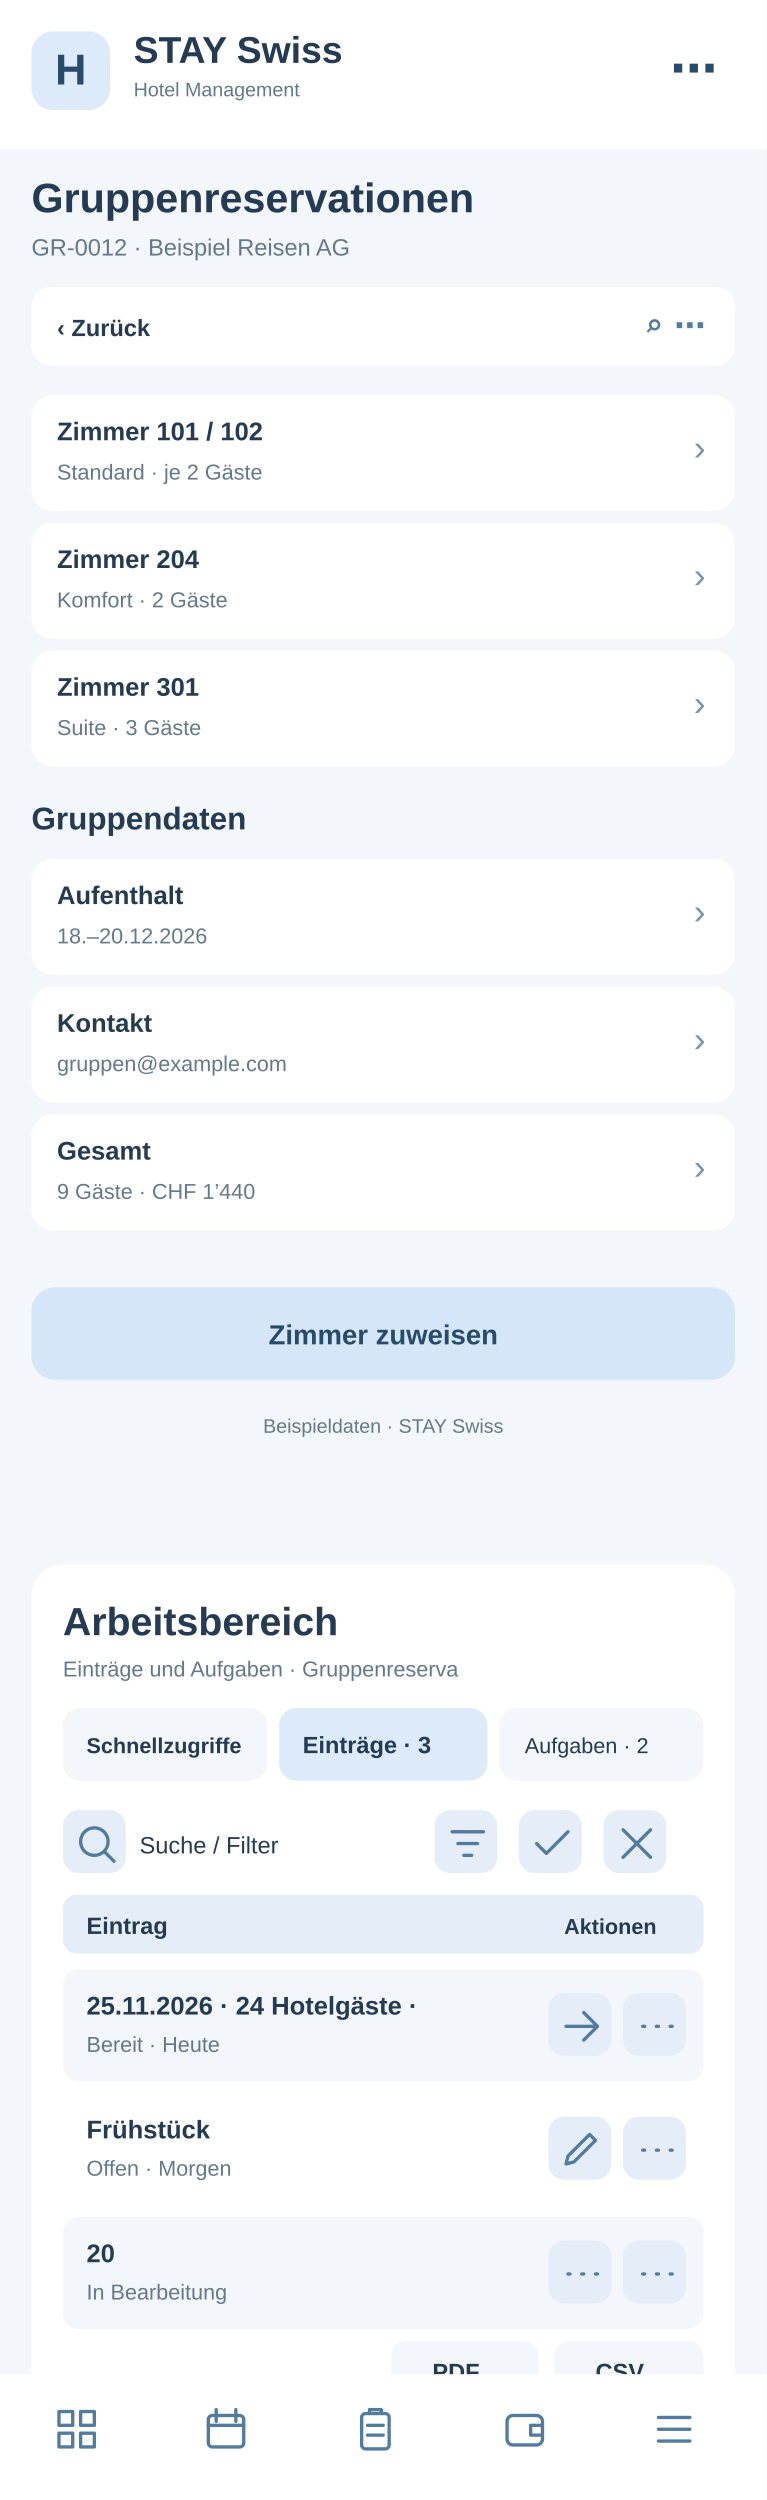
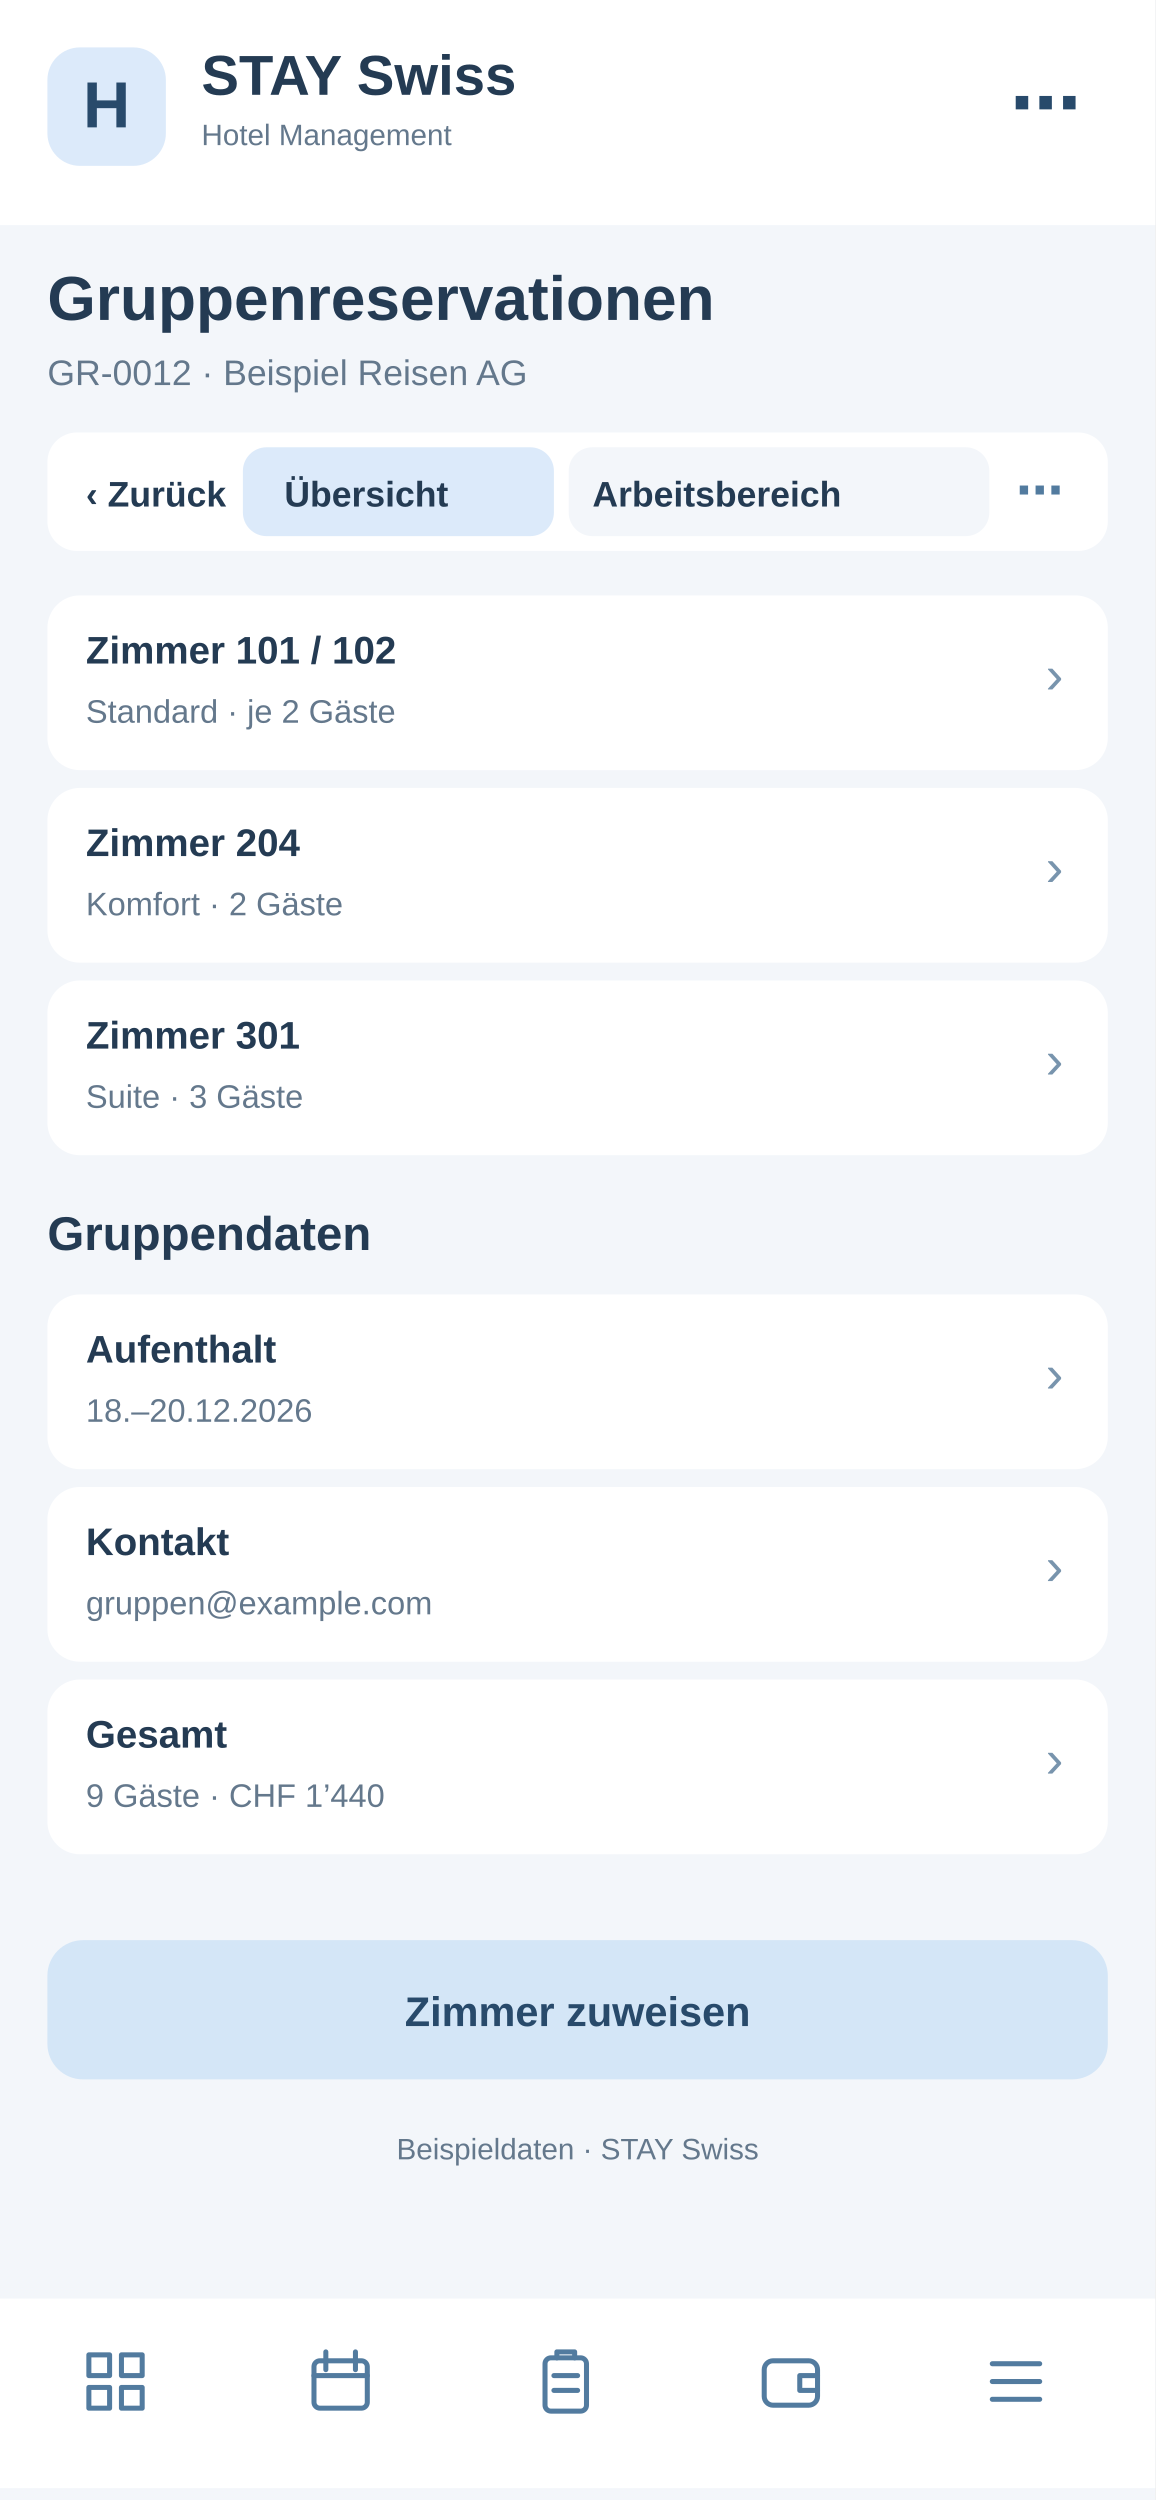
- <svg xmlns="http://www.w3.org/2000/svg" width="390" height="1272" viewBox="0 0 390 1272">
-   <rect x="0" y="0" width="390" height="1272" fill="#f3f6fa" rx="0" />
-   <rect x="0" y="0" width="390" height="76" fill="#fff" rx="0" />
-   <rect x="16" y="16" width="40" height="40" fill="#dceafa" rx="11" />
-   <text x="36" y="43" font-family="Arial,sans-serif" font-size="22" font-weight="700" fill="#284a6b" text-anchor="middle">H</text>
-   <text x="68" y="32" font-family="Arial,sans-serif" font-size="19" font-weight="700" fill="#243b53" text-anchor="start">STAY Swiss</text>
-   <text x="68" y="49" font-family="Arial,sans-serif" font-size="10" font-weight="400" fill="#64788c" text-anchor="start">Hotel Management</text>
-   <text x="365" y="43" font-family="Arial,sans-serif" font-size="24" font-weight="700" fill="#284a6b" text-anchor="end">⋯</text>
-   <text x="16" y="108" font-family="Arial,sans-serif" font-size="21" font-weight="700" fill="#243b53" text-anchor="start">Gruppenreservationen</text>
-   <text x="16" y="130" font-family="Arial,sans-serif" font-size="12" font-weight="400" fill="#64788c" text-anchor="start">GR-0012 · Beispiel Reisen AG</text>
-   <rect x="16" y="146" width="358" height="40" fill="#fff" rx="10" />
-   <text x="29" y="171" font-family="Arial,sans-serif" font-size="12" font-weight="700" fill="#243b53" text-anchor="start">‹  Zurück</text>
-   <text x="359" y="171" font-family="Arial,sans-serif" font-size="16" font-weight="700" fill="#527b9f" text-anchor="end">⌕   ⋯</text>
-   <rect x="16" y="201" width="358" height="59" fill="#fff" rx="11" />
-   <text x="29" y="224" font-family="Arial,sans-serif" font-size="13" font-weight="700" fill="#243b53" text-anchor="start">Zimmer 101 / 102</text>
-   <text x="29" y="244" font-family="Arial,sans-serif" font-size="11" font-weight="400" fill="#64788c" text-anchor="start">Standard · je 2 Gäste</text>
-   <text x="359" y="234" font-family="Arial,sans-serif" font-size="18" font-weight="400" fill="#7894ad" text-anchor="end">›</text>
-   <rect x="16" y="266" width="358" height="59" fill="#fff" rx="11" />
-   <text x="29" y="289" font-family="Arial,sans-serif" font-size="13" font-weight="700" fill="#243b53" text-anchor="start">Zimmer 204</text>
-   <text x="29" y="309" font-family="Arial,sans-serif" font-size="11" font-weight="400" fill="#64788c" text-anchor="start">Komfort · 2 Gäste</text>
-   <text x="359" y="299" font-family="Arial,sans-serif" font-size="18" font-weight="400" fill="#7894ad" text-anchor="end">›</text>
-   <rect x="16" y="331" width="358" height="59" fill="#fff" rx="11" />
-   <text x="29" y="354" font-family="Arial,sans-serif" font-size="13" font-weight="700" fill="#243b53" text-anchor="start">Zimmer 301</text>
-   <text x="29" y="374" font-family="Arial,sans-serif" font-size="11" font-weight="400" fill="#64788c" text-anchor="start">Suite · 3 Gäste</text>
-   <text x="359" y="364" font-family="Arial,sans-serif" font-size="18" font-weight="400" fill="#7894ad" text-anchor="end">›</text>
-   <text x="16" y="422" font-family="Arial,sans-serif" font-size="16" font-weight="700" fill="#243b53" text-anchor="start">Gruppendaten</text>
-   <rect x="16" y="437" width="358" height="59" fill="#fff" rx="11" />
-   <text x="29" y="460" font-family="Arial,sans-serif" font-size="13" font-weight="700" fill="#243b53" text-anchor="start">Aufenthalt</text>
-   <text x="29" y="480" font-family="Arial,sans-serif" font-size="11" font-weight="400" fill="#64788c" text-anchor="start">18.–20.12.2026</text>
-   <text x="359" y="470" font-family="Arial,sans-serif" font-size="18" font-weight="400" fill="#7894ad" text-anchor="end">›</text>
-   <rect x="16" y="502" width="358" height="59" fill="#fff" rx="11" />
-   <text x="29" y="525" font-family="Arial,sans-serif" font-size="13" font-weight="700" fill="#243b53" text-anchor="start">Kontakt</text>
-   <text x="29" y="545" font-family="Arial,sans-serif" font-size="11" font-weight="400" fill="#64788c" text-anchor="start">gruppen@example.com</text>
-   <text x="359" y="535" font-family="Arial,sans-serif" font-size="18" font-weight="400" fill="#7894ad" text-anchor="end">›</text>
-   <rect x="16" y="567" width="358" height="59" fill="#fff" rx="11" />
-   <text x="29" y="590" font-family="Arial,sans-serif" font-size="13" font-weight="700" fill="#243b53" text-anchor="start">Gesamt</text>
-   <text x="29" y="610" font-family="Arial,sans-serif" font-size="11" font-weight="400" fill="#64788c" text-anchor="start">9 Gäste · CHF 1’440</text>
-   <text x="359" y="600" font-family="Arial,sans-serif" font-size="18" font-weight="400" fill="#7894ad" text-anchor="end">›</text>
-   <rect x="16" y="655" width="358" height="47" fill="#d4e6f7" rx="12" />
-   <text x="195" y="684" font-family="Arial,sans-serif" font-size="14" font-weight="700" fill="#284a6b" text-anchor="middle">Zimmer zuweisen</text>
-   <text x="195" y="729" font-family="Arial,sans-serif" font-size="10" font-weight="400" fill="#64788c" text-anchor="middle">Beispieldaten · STAY Swiss</text>
-   <g id="smartphone-arbeitsbereich">
-     <rect x="16" y="796" width="358" height="430" rx="16" fill="#fff" />
-     <text x="32" y="832" font-family="Arial,sans-serif" font-size="20" font-weight="700" fill="#243b53">Arbeitsbereich</text>
-     <text x="32" y="853" font-family="Arial,sans-serif" font-size="11" font-weight="400" fill="#64788c">Einträge und Aufgaben · Gruppenreserva</text>
-     <rect x="32" y="869" width="104" height="37" rx="9" fill="#f3f6fa" />
-     <text x="44" y="892" font-family="Arial,sans-serif" font-size="11" font-weight="700" fill="#243b53">Schnellzugriffe</text>
-     <rect x="142" y="869" width="106" height="37" rx="9" fill="#dceafa" />
-     <text x="154" y="892" font-family="Arial,sans-serif" font-size="12" font-weight="700" fill="#243b53">Einträge · 3</text>
-     <rect x="254" y="869" width="104" height="37" rx="9" fill="#f3f6fa" />
-     <text x="267" y="892" font-family="Arial,sans-serif" font-size="11" font-weight="400" fill="#243b53">Aufgaben · 2</text>
-     <g tabindex="0">
-       <rect x="32" y="921" width="32" height="32" rx="8" fill="#e5eef8" />
-       <g transform="translate(37,926)" fill="none" stroke="#527b9f" stroke-width="1.7" stroke-linecap="round" stroke-linejoin="round">
-         <path d="M11 18a7 7 0 1 1 0-14a7 7 0 0 1 0 14m5-2l5 5" />
-       </g>
-     </g>
-     <text x="71" y="943" font-family="Arial,sans-serif" font-size="12" font-weight="400" fill="#243b53">Suche / Filter</text>
-     <g tabindex="0">
-       <rect x="221" y="921" width="32" height="32" rx="8" fill="#e5eef8" />
-       <g transform="translate(226,926)" fill="none" stroke="#527b9f" stroke-width="1.7" stroke-linecap="round" stroke-linejoin="round">
+ <svg xmlns="http://www.w3.org/2000/svg" width="390" height="844" viewBox="0 0 390 844">
+   <style>#workspace-view{display:none}#workspace-view:target{display:inline}#workspace-view:target~#main-view{display:none}a{cursor:pointer}a:hover rect{stroke:#8fb7d8;stroke-width:1}</style>
+   <g id="workspace-view">
+     <rect x="0" y="0" width="390" height="844" rx="0" fill="#f3f6fa" />
+     <rect x="0" y="0" width="390" height="76" rx="0" fill="#fff" />
+     <rect x="16" y="16" width="40" height="40" rx="11" fill="#dceafa" />
+     <text x="27" y="44" font-family="Arial,sans-serif" font-size="22" font-weight="700" fill="#284a6b">H</text>
+     <text x="68" y="32" font-family="Arial,sans-serif" font-size="19" font-weight="700" fill="#243b53">STAY Swiss</text>
+     <text x="68" y="49" font-family="Arial,sans-serif" font-size="10" font-weight="400" fill="#243b53">Hotel Management</text>
+     <text x="16" y="108" font-family="Arial,sans-serif" font-size="21" font-weight="700" fill="#243b53">Gruppenreservationen</text>
+     <text x="16" y="130" font-family="Arial,sans-serif" font-size="12" font-weight="400" fill="#64788c">Arbeitsbereich · Gruppenreservationen</text>
+     <rect x="16" y="146" width="358" height="40" rx="10" fill="#fff" />
+     <g id="tabs-work">
+       <rect x="78" y="148" width="260" height="36" rx="10" fill="#fff" />
+       <a href="#main-view">
+         <rect x="82" y="151" width="105" height="30" rx="8" fill="#f3f6fa" />
+         <text x="96" y="171" font-family="Arial" font-size="12" font-weight="700" fill="#243b53">Übersicht</text>
+       </a>
+       <a href="#workspace-view">
+         <rect x="192" y="151" width="142" height="30" rx="8" fill="#dceafa" />
+         <text x="200" y="171" font-family="Arial" font-size="12" font-weight="700" fill="#243b53">Arbeitsbereich</text>
+       </a>
+     </g>
+     <rect x="16" y="200" width="358" height="560" rx="16" fill="#fff" />
+     <text x="30" y="231" font-family="Arial,sans-serif" font-size="19" font-weight="700" fill="#243b53">Arbeitsbereich</text>
+     <text x="30" y="249" font-family="Arial,sans-serif" font-size="11" font-weight="400" fill="#64788c">Gruppenreservationen · Schnellaktionen</text>
+     <g tabindex="0">
+       <rect x="30" y="265" width="104" height="62" rx="10" fill="#f3f6fa" />
+       <rect x="40" y="275" width="22" height="22" rx="6" fill="#dceafa" />
+       <path d="M46 284h10m-5-5v10" stroke="#527b9f" stroke-width="1.6" stroke-linecap="round" />
+       <text x="40" y="316" font-family="Arial,sans-serif" font-size="11" font-weight="700" fill="#243b53">5 Anfragen</text>
+     </g>
+     <g tabindex="0">
+       <rect x="140" y="265" width="104" height="62" rx="10" fill="#f3f6fa" />
+       <rect x="150" y="275" width="22" height="22" rx="6" fill="#dceafa" />
+       <path d="M156 284h10m-5-5v10" stroke="#527b9f" stroke-width="1.6" stroke-linecap="round" />
+       <text x="150" y="316" font-family="Arial,sans-serif" font-size="11" font-weight="700" fill="#243b53">2 neue</text>
+     </g>
+     <g tabindex="0">
+       <rect x="250" y="265" width="104" height="62" rx="10" fill="#f3f6fa" />
+       <rect x="260" y="275" width="22" height="22" rx="6" fill="#dceafa" />
+       <path d="M266 284h10m-5-5v10" stroke="#527b9f" stroke-width="1.6" stroke-linecap="round" />
+       <text x="260" y="316" font-family="Arial,sans-serif" font-size="11" font-weight="700" fill="#243b53">1 dringend</text>
+     </g>
+     <rect x="30" y="340" width="100" height="35" rx="8" fill="#f3f6fa" />
+     <text x="38" y="362" font-family="Arial,sans-serif" font-size="11" font-weight="400" fill="#243b53">Schnellzugriff</text>
+     <rect x="137" y="340" width="96" height="35" rx="8" fill="#dceafa" />
+     <text x="145" y="362" font-family="Arial,sans-serif" font-size="11" font-weight="700" fill="#243b53">Einträge · 3</text>
+     <rect x="240" y="340" width="96" height="35" rx="8" fill="#f3f6fa" />
+     <text x="248" y="362" font-family="Arial,sans-serif" font-size="11" font-weight="400" fill="#243b53">Aufgaben · 2</text>
+     <g tabindex="0">
+       <rect x="334" y="341" width="31" height="30" rx="7" fill="#e5eef8" />
+       <g transform="translate(339,346)" fill="none" stroke="#527b9f" stroke-width="1.8" stroke-linecap="round" stroke-linejoin="round">
+         <path d="M5 5l14 14m0-14L5 19" />
+       </g>
+     </g>
+     <rect x="30" y="389" width="200" height="36" rx="8" fill="#f3f6fa" />
+     <text x="42" y="411" font-family="Arial,sans-serif" font-size="12" font-weight="400" fill="#64788c">Suche nach Eintrag …</text>
+     <g tabindex="0">
+       <rect x="239" y="392" width="31" height="30" rx="7" fill="#e5eef8" />
+       <g transform="translate(244,397)" fill="none" stroke="#527b9f" stroke-width="1.8" stroke-linecap="round" stroke-linejoin="round">
        <path d="M4 6h16M7 12h10M10 18h4" />
      </g>
    </g>
    <g tabindex="0">
-       <rect x="264" y="921" width="32" height="32" rx="8" fill="#e5eef8" />
-       <g transform="translate(269,926)" fill="none" stroke="#527b9f" stroke-width="1.7" stroke-linecap="round" stroke-linejoin="round">
-         <path d="M4 12l5 5L20 6" />
-       </g>
-     </g>
-     <g tabindex="0">
-       <rect x="307" y="921" width="32" height="32" rx="8" fill="#e5eef8" />
-       <g transform="translate(312,926)" fill="none" stroke="#527b9f" stroke-width="1.7" stroke-linecap="round" stroke-linejoin="round">
-         <path d="M5 5l14 14M19 5L5 19" />
-       </g>
-     </g>
-     <rect x="32" y="964" width="326" height="30" rx="7" fill="#e5eef8" />
-     <text x="44" y="984" font-family="Arial,sans-serif" font-size="12" font-weight="700" fill="#243b53">Eintrag</text>
-     <text x="287" y="984" font-family="Arial,sans-serif" font-size="11" font-weight="700" fill="#243b53">Aktionen</text>
-     <rect x="32" y="1002" width="326" height="57" rx="8" fill="#f3f6fa" />
-     <text x="44" y="1025" font-family="Arial,sans-serif" font-size="13" font-weight="700" fill="#243b53">25.11.2026 · 24 Hotelgäste · </text>
-     <text x="44" y="1044" font-family="Arial,sans-serif" font-size="11" font-weight="400" fill="#64788c">Bereit · Heute</text>
-     <g tabindex="0">
-       <rect x="279" y="1014" width="32" height="32" rx="8" fill="#e5eef8" />
-       <g transform="translate(284,1019)" fill="none" stroke="#527b9f" stroke-width="1.7" stroke-linecap="round" stroke-linejoin="round">
+       <rect x="279" y="392" width="31" height="30" rx="7" fill="#e5eef8" />
+       <g transform="translate(284,397)" fill="none" stroke="#527b9f" stroke-width="1.8" stroke-linecap="round" stroke-linejoin="round">
+         <path d="M12 4v16M4 12h16" />
+       </g>
+     </g>
+     <g tabindex="0">
+       <rect x="319" y="392" width="31" height="30" rx="7" fill="#e5eef8" />
+       <g transform="translate(324,397)" fill="none" stroke="#527b9f" stroke-width="1.8" stroke-linecap="round" stroke-linejoin="round">
+         <path d="M5 12h2m5 0h2m5 0h2" />
+       </g>
+     </g>
+     <rect x="30" y="438" width="330" height="30" rx="7" fill="#e5eef8" />
+     <text x="42" y="458" font-family="Arial,sans-serif" font-size="12" font-weight="700" fill="#243b53">Eintrag</text>
+     <text x="272" y="458" font-family="Arial,sans-serif" font-size="11" font-weight="700" fill="#243b53">Aktionen</text>
+     <rect x="30" y="476" width="330" height="59" rx="8" fill="#f3f6fa" />
+     <text x="42" y="498" font-family="Arial,sans-serif" font-size="13" font-weight="700" fill="#243b53">Anna Muster</text>
+     <text x="42" y="518" font-family="Arial,sans-serif" font-size="11" font-weight="400" fill="#64788c">Aufenthalt · 12.–15.12.</text>
+     <g tabindex="0">
+       <rect x="284" y="490" width="31" height="30" rx="7" fill="#e5eef8" />
+       <g transform="translate(289,495)" fill="none" stroke="#527b9f" stroke-width="1.8" stroke-linecap="round" stroke-linejoin="round">
        <path d="M4 12h16m-7-7l7 7-7 7" />
      </g>
    </g>
    <g tabindex="0">
-       <rect x="317" y="1014" width="32" height="32" rx="8" fill="#e5eef8" />
-       <g transform="translate(322,1019)" fill="none" stroke="#527b9f" stroke-width="1.7" stroke-linecap="round" stroke-linejoin="round">
-         <path d="M5 12h1m6 0h1m6 0h1" />
-       </g>
-     </g>
-     <rect x="32" y="1065" width="326" height="57" rx="8" fill="#fff" />
-     <text x="44" y="1088" font-family="Arial,sans-serif" font-size="13" font-weight="700" fill="#243b53">Frühstück</text>
-     <text x="44" y="1107" font-family="Arial,sans-serif" font-size="11" font-weight="400" fill="#64788c">Offen · Morgen</text>
-     <g tabindex="0">
-       <rect x="279" y="1077" width="32" height="32" rx="8" fill="#e5eef8" />
-       <g transform="translate(284,1082)" fill="none" stroke="#527b9f" stroke-width="1.7" stroke-linecap="round" stroke-linejoin="round">
-         <path d="M4 19l4-1 11-11-3-3L5 15z" />
-       </g>
-     </g>
-     <g tabindex="0">
-       <rect x="317" y="1077" width="32" height="32" rx="8" fill="#e5eef8" />
-       <g transform="translate(322,1082)" fill="none" stroke="#527b9f" stroke-width="1.7" stroke-linecap="round" stroke-linejoin="round">
-         <path d="M5 12h1m6 0h1m6 0h1" />
-       </g>
-     </g>
-     <rect x="32" y="1128" width="326" height="57" rx="8" fill="#f3f6fa" />
-     <text x="44" y="1151" font-family="Arial,sans-serif" font-size="13" font-weight="700" fill="#243b53">20</text>
-     <text x="44" y="1170" font-family="Arial,sans-serif" font-size="11" font-weight="400" fill="#64788c">In Bearbeitung</text>
-     <g tabindex="0">
-       <rect x="279" y="1140" width="32" height="32" rx="8" fill="#e5eef8" />
-       <g transform="translate(284,1145)" fill="none" stroke="#527b9f" stroke-width="1.7" stroke-linecap="round" stroke-linejoin="round">
-         <path d="M5 12h1m6 0h1m6 0h1" />
-       </g>
-     </g>
-     <g tabindex="0">
-       <rect x="317" y="1140" width="32" height="32" rx="8" fill="#e5eef8" />
-       <g transform="translate(322,1145)" fill="none" stroke="#527b9f" stroke-width="1.7" stroke-linecap="round" stroke-linejoin="round">
-         <path d="M5 12h1m6 0h1m6 0h1" />
-       </g>
-     </g>
-     <text x="32" y="1218" font-family="Arial,sans-serif" font-size="11" font-weight="400" fill="#64788c">3 Einträge · Seite 1</text>
-     <rect x="199" y="1191" width="75" height="31" rx="8" fill="#f3f6fa" />
-     <text x="220" y="1211" font-family="Arial,sans-serif" font-size="12" font-weight="700" fill="#243b53">PDF</text>
-     <rect x="282" y="1191" width="76" height="31" rx="8" fill="#f3f6fa" />
-     <text x="303" y="1211" font-family="Arial,sans-serif" font-size="12" font-weight="700" fill="#243b53">CSV</text>
+       <rect x="322" y="490" width="31" height="30" rx="7" fill="#e5eef8" />
+       <g transform="translate(327,495)" fill="none" stroke="#527b9f" stroke-width="1.8" stroke-linecap="round" stroke-linejoin="round">
+         <path d="M5 12h2m5 0h2m5 0h2" />
+       </g>
+     </g>
+     <rect x="30" y="543" width="330" height="59" rx="8" fill="#fff" />
+     <text x="42" y="565" font-family="Arial,sans-serif" font-size="13" font-weight="700" fill="#243b53">Marco Frei</text>
+     <text x="42" y="585" font-family="Arial,sans-serif" font-size="11" font-weight="400" fill="#64788c">Aufenthalt · 28.–30.11.</text>
+     <g tabindex="0">
+       <rect x="284" y="557" width="31" height="30" rx="7" fill="#e5eef8" />
+       <g transform="translate(289,562)" fill="none" stroke="#527b9f" stroke-width="1.8" stroke-linecap="round" stroke-linejoin="round">
+         <path d="M4 12h16m-7-7l7 7-7 7" />
+       </g>
+     </g>
+     <g tabindex="0">
+       <rect x="322" y="557" width="31" height="30" rx="7" fill="#e5eef8" />
+       <g transform="translate(327,562)" fill="none" stroke="#527b9f" stroke-width="1.8" stroke-linecap="round" stroke-linejoin="round">
+         <path d="M5 12h2m5 0h2m5 0h2" />
+       </g>
+     </g>
+     <rect x="30" y="610" width="330" height="59" rx="8" fill="#f3f6fa" />
+     <text x="42" y="632" font-family="Arial,sans-serif" font-size="13" font-weight="700" fill="#243b53">Julia Weber</text>
+     <text x="42" y="652" font-family="Arial,sans-serif" font-size="11" font-weight="400" fill="#64788c">Stammgast · 3 Besuche</text>
+     <g tabindex="0">
+       <rect x="284" y="624" width="31" height="30" rx="7" fill="#e5eef8" />
+       <g transform="translate(289,629)" fill="none" stroke="#527b9f" stroke-width="1.8" stroke-linecap="round" stroke-linejoin="round">
+         <path d="M4 12h16m-7-7l7 7-7 7" />
+       </g>
+     </g>
+     <g tabindex="0">
+       <rect x="322" y="624" width="31" height="30" rx="7" fill="#e5eef8" />
+       <g transform="translate(327,629)" fill="none" stroke="#527b9f" stroke-width="1.8" stroke-linecap="round" stroke-linejoin="round">
+         <path d="M5 12h2m5 0h2m5 0h2" />
+       </g>
+     </g>
+     <text x="30" y="708" font-family="Arial,sans-serif" font-size="11" font-weight="400" fill="#64788c">3 Einträge · Seite 1 von 1</text>
+     <rect x="227" y="684" width="62" height="33" rx="8" fill="#f3f6fa" />
+     <text x="240" y="705" font-family="Arial,sans-serif" font-size="12" font-weight="700" fill="#243b53">PDF</text>
+     <rect x="297" y="684" width="62" height="33" rx="8" fill="#f3f6fa" />
+     <text x="311" y="705" font-family="Arial,sans-serif" font-size="12" font-weight="700" fill="#243b53">CSV</text>
+     <text x="30" y="741" font-family="Arial,sans-serif" font-size="10" font-weight="400" fill="#64788c">Ansicht: Einträge · Beispielwerte</text>
+     <rect x="0" y="776" width="390" height="64" fill="#fff" rx="0" />
+     <g transform="translate(27,792)" fill="none" stroke="#527b9f" stroke-width="1.7" stroke-linejoin="round" stroke-linecap="round">
+       <path d="M3 3h7v7H3zM14 3h7v7h-7zM3 14h7v7H3zM14 14h7v7h-7z" />
+     </g>
+     <g transform="translate(103,792)" fill="none" stroke="#527b9f" stroke-width="1.7" stroke-linejoin="round" stroke-linecap="round">
+       <rect x="3" y="5" width="18" height="16" rx="2" />
+       <path d="M7 2v6M17 2v6M3 10h18" />
+     </g>
+     <g transform="translate(179,792)" fill="none" stroke="#527b9f" stroke-width="1.7" stroke-linejoin="round" stroke-linecap="round">
+       <rect x="5" y="4" width="14" height="18" rx="2" />
+       <path d="M9 4V2h6v2M8 10h8M8 15h8" />
+     </g>
+     <g transform="translate(255,792)" fill="none" stroke="#527b9f" stroke-width="1.7" stroke-linejoin="round" stroke-linecap="round">
+       <rect x="3" y="5" width="18" height="15" rx="3" />
+       <path d="M21 10h-6v5h6" />
+     </g>
+     <g transform="translate(331,792)" fill="none" stroke="#527b9f" stroke-width="1.7" stroke-linejoin="round" stroke-linecap="round">
+       <path d="M4 6h16M4 12h16M4 18h16" />
+     </g>
  </g>
-   <rect x="0" y="1208" width="390" height="64" fill="#fff" rx="0" />
-   <g transform="translate(27,1224)" fill="none" stroke="#527b9f" stroke-width="1.7" stroke-linejoin="round" stroke-linecap="round">
-     <path d="M3 3h7v7H3zM14 3h7v7h-7zM3 14h7v7H3zM14 14h7v7h-7z" />
-   </g>
-   <g transform="translate(103,1224)" fill="none" stroke="#527b9f" stroke-width="1.7" stroke-linejoin="round" stroke-linecap="round">
-     <rect x="3" y="5" width="18" height="16" rx="2" />
-     <path d="M7 2v6M17 2v6M3 10h18" />
-   </g>
-   <g transform="translate(179,1224)" fill="none" stroke="#527b9f" stroke-width="1.7" stroke-linejoin="round" stroke-linecap="round">
-     <rect x="5" y="4" width="14" height="18" rx="2" />
-     <path d="M9 4V2h6v2M8 10h8M8 15h8" />
-   </g>
-   <g transform="translate(255,1224)" fill="none" stroke="#527b9f" stroke-width="1.7" stroke-linejoin="round" stroke-linecap="round">
-     <rect x="3" y="5" width="18" height="15" rx="3" />
-     <path d="M21 10h-6v5h6" />
-   </g>
-   <g transform="translate(331,1224)" fill="none" stroke="#527b9f" stroke-width="1.7" stroke-linejoin="round" stroke-linecap="round">
-     <path d="M4 6h16M4 12h16M4 18h16" />
+   <g id="main-view">
+     <rect x="0" y="0" width="390" height="844" fill="#f3f6fa" rx="0" />
+     <rect x="0" y="0" width="390" height="76" fill="#fff" rx="0" />
+     <rect x="16" y="16" width="40" height="40" fill="#dceafa" rx="11" />
+     <text x="36" y="43" font-family="Arial,sans-serif" font-size="22" font-weight="700" fill="#284a6b" text-anchor="middle">H</text>
+     <text x="68" y="32" font-family="Arial,sans-serif" font-size="19" font-weight="700" fill="#243b53" text-anchor="start">STAY Swiss</text>
+     <text x="68" y="49" font-family="Arial,sans-serif" font-size="10" font-weight="400" fill="#64788c" text-anchor="start">Hotel Management</text>
+     <text x="365" y="43" font-family="Arial,sans-serif" font-size="24" font-weight="700" fill="#284a6b" text-anchor="end">⋯</text>
+     <text x="16" y="108" font-family="Arial,sans-serif" font-size="21" font-weight="700" fill="#243b53" text-anchor="start">Gruppenreservationen</text>
+     <text x="16" y="130" font-family="Arial,sans-serif" font-size="12" font-weight="400" fill="#64788c" text-anchor="start">GR-0012 · Beispiel Reisen AG</text>
+     <rect x="16" y="146" width="358" height="40" fill="#fff" rx="10" />
+     <text x="29" y="171" font-family="Arial,sans-serif" font-size="12" font-weight="700" fill="#243b53" text-anchor="start">‹  Zurück</text>
+     <text x="359" y="171" font-family="Arial,sans-serif" font-size="16" font-weight="700" fill="#527b9f" text-anchor="end">⌕   ⋯</text>
+     <rect x="16" y="201" width="358" height="59" fill="#fff" rx="11" />
+     <text x="29" y="224" font-family="Arial,sans-serif" font-size="13" font-weight="700" fill="#243b53" text-anchor="start">Zimmer 101 / 102</text>
+     <text x="29" y="244" font-family="Arial,sans-serif" font-size="11" font-weight="400" fill="#64788c" text-anchor="start">Standard · je 2 Gäste</text>
+     <text x="359" y="234" font-family="Arial,sans-serif" font-size="18" font-weight="400" fill="#7894ad" text-anchor="end">›</text>
+     <rect x="16" y="266" width="358" height="59" fill="#fff" rx="11" />
+     <text x="29" y="289" font-family="Arial,sans-serif" font-size="13" font-weight="700" fill="#243b53" text-anchor="start">Zimmer 204</text>
+     <text x="29" y="309" font-family="Arial,sans-serif" font-size="11" font-weight="400" fill="#64788c" text-anchor="start">Komfort · 2 Gäste</text>
+     <text x="359" y="299" font-family="Arial,sans-serif" font-size="18" font-weight="400" fill="#7894ad" text-anchor="end">›</text>
+     <rect x="16" y="331" width="358" height="59" fill="#fff" rx="11" />
+     <text x="29" y="354" font-family="Arial,sans-serif" font-size="13" font-weight="700" fill="#243b53" text-anchor="start">Zimmer 301</text>
+     <text x="29" y="374" font-family="Arial,sans-serif" font-size="11" font-weight="400" fill="#64788c" text-anchor="start">Suite · 3 Gäste</text>
+     <text x="359" y="364" font-family="Arial,sans-serif" font-size="18" font-weight="400" fill="#7894ad" text-anchor="end">›</text>
+     <text x="16" y="422" font-family="Arial,sans-serif" font-size="16" font-weight="700" fill="#243b53" text-anchor="start">Gruppendaten</text>
+     <rect x="16" y="437" width="358" height="59" fill="#fff" rx="11" />
+     <text x="29" y="460" font-family="Arial,sans-serif" font-size="13" font-weight="700" fill="#243b53" text-anchor="start">Aufenthalt</text>
+     <text x="29" y="480" font-family="Arial,sans-serif" font-size="11" font-weight="400" fill="#64788c" text-anchor="start">18.–20.12.2026</text>
+     <text x="359" y="470" font-family="Arial,sans-serif" font-size="18" font-weight="400" fill="#7894ad" text-anchor="end">›</text>
+     <rect x="16" y="502" width="358" height="59" fill="#fff" rx="11" />
+     <text x="29" y="525" font-family="Arial,sans-serif" font-size="13" font-weight="700" fill="#243b53" text-anchor="start">Kontakt</text>
+     <text x="29" y="545" font-family="Arial,sans-serif" font-size="11" font-weight="400" fill="#64788c" text-anchor="start">gruppen@example.com</text>
+     <text x="359" y="535" font-family="Arial,sans-serif" font-size="18" font-weight="400" fill="#7894ad" text-anchor="end">›</text>
+     <rect x="16" y="567" width="358" height="59" fill="#fff" rx="11" />
+     <text x="29" y="590" font-family="Arial,sans-serif" font-size="13" font-weight="700" fill="#243b53" text-anchor="start">Gesamt</text>
+     <text x="29" y="610" font-family="Arial,sans-serif" font-size="11" font-weight="400" fill="#64788c" text-anchor="start">9 Gäste · CHF 1’440</text>
+     <text x="359" y="600" font-family="Arial,sans-serif" font-size="18" font-weight="400" fill="#7894ad" text-anchor="end">›</text>
+     <rect x="16" y="655" width="358" height="47" fill="#d4e6f7" rx="12" />
+     <text x="195" y="684" font-family="Arial,sans-serif" font-size="14" font-weight="700" fill="#284a6b" text-anchor="middle">Zimmer zuweisen</text>
+     <text x="195" y="729" font-family="Arial,sans-serif" font-size="10" font-weight="400" fill="#64788c" text-anchor="middle">Beispieldaten · STAY Swiss</text>
+     <rect x="0" y="776" width="390" height="64" fill="#fff" rx="0" />
+     <g transform="translate(27,792)" fill="none" stroke="#527b9f" stroke-width="1.7" stroke-linejoin="round" stroke-linecap="round">
+       <path d="M3 3h7v7H3zM14 3h7v7h-7zM3 14h7v7H3zM14 14h7v7h-7z" />
+     </g>
+     <g transform="translate(103,792)" fill="none" stroke="#527b9f" stroke-width="1.7" stroke-linejoin="round" stroke-linecap="round">
+       <rect x="3" y="5" width="18" height="16" rx="2" />
+       <path d="M7 2v6M17 2v6M3 10h18" />
+     </g>
+     <g transform="translate(179,792)" fill="none" stroke="#527b9f" stroke-width="1.7" stroke-linejoin="round" stroke-linecap="round">
+       <rect x="5" y="4" width="14" height="18" rx="2" />
+       <path d="M9 4V2h6v2M8 10h8M8 15h8" />
+     </g>
+     <g transform="translate(255,792)" fill="none" stroke="#527b9f" stroke-width="1.7" stroke-linejoin="round" stroke-linecap="round">
+       <rect x="3" y="5" width="18" height="15" rx="3" />
+       <path d="M21 10h-6v5h6" />
+     </g>
+     <g transform="translate(331,792)" fill="none" stroke="#527b9f" stroke-width="1.7" stroke-linejoin="round" stroke-linecap="round">
+       <path d="M4 6h16M4 12h16M4 18h16" />
+     </g>
+     <g id="tabs-main">
+       <rect x="78" y="148" width="260" height="36" rx="10" fill="#fff" />
+       <a href="#main-view">
+         <rect x="82" y="151" width="105" height="30" rx="8" fill="#dceafa" />
+         <text x="96" y="171" font-family="Arial" font-size="12" font-weight="700" fill="#243b53">Übersicht</text>
+       </a>
+       <a href="#workspace-view">
+         <rect x="192" y="151" width="142" height="30" rx="8" fill="#f3f6fa" />
+         <text x="200" y="171" font-family="Arial" font-size="12" font-weight="700" fill="#243b53">Arbeitsbereich</text>
+       </a>
+     </g>
  </g>
</svg>
